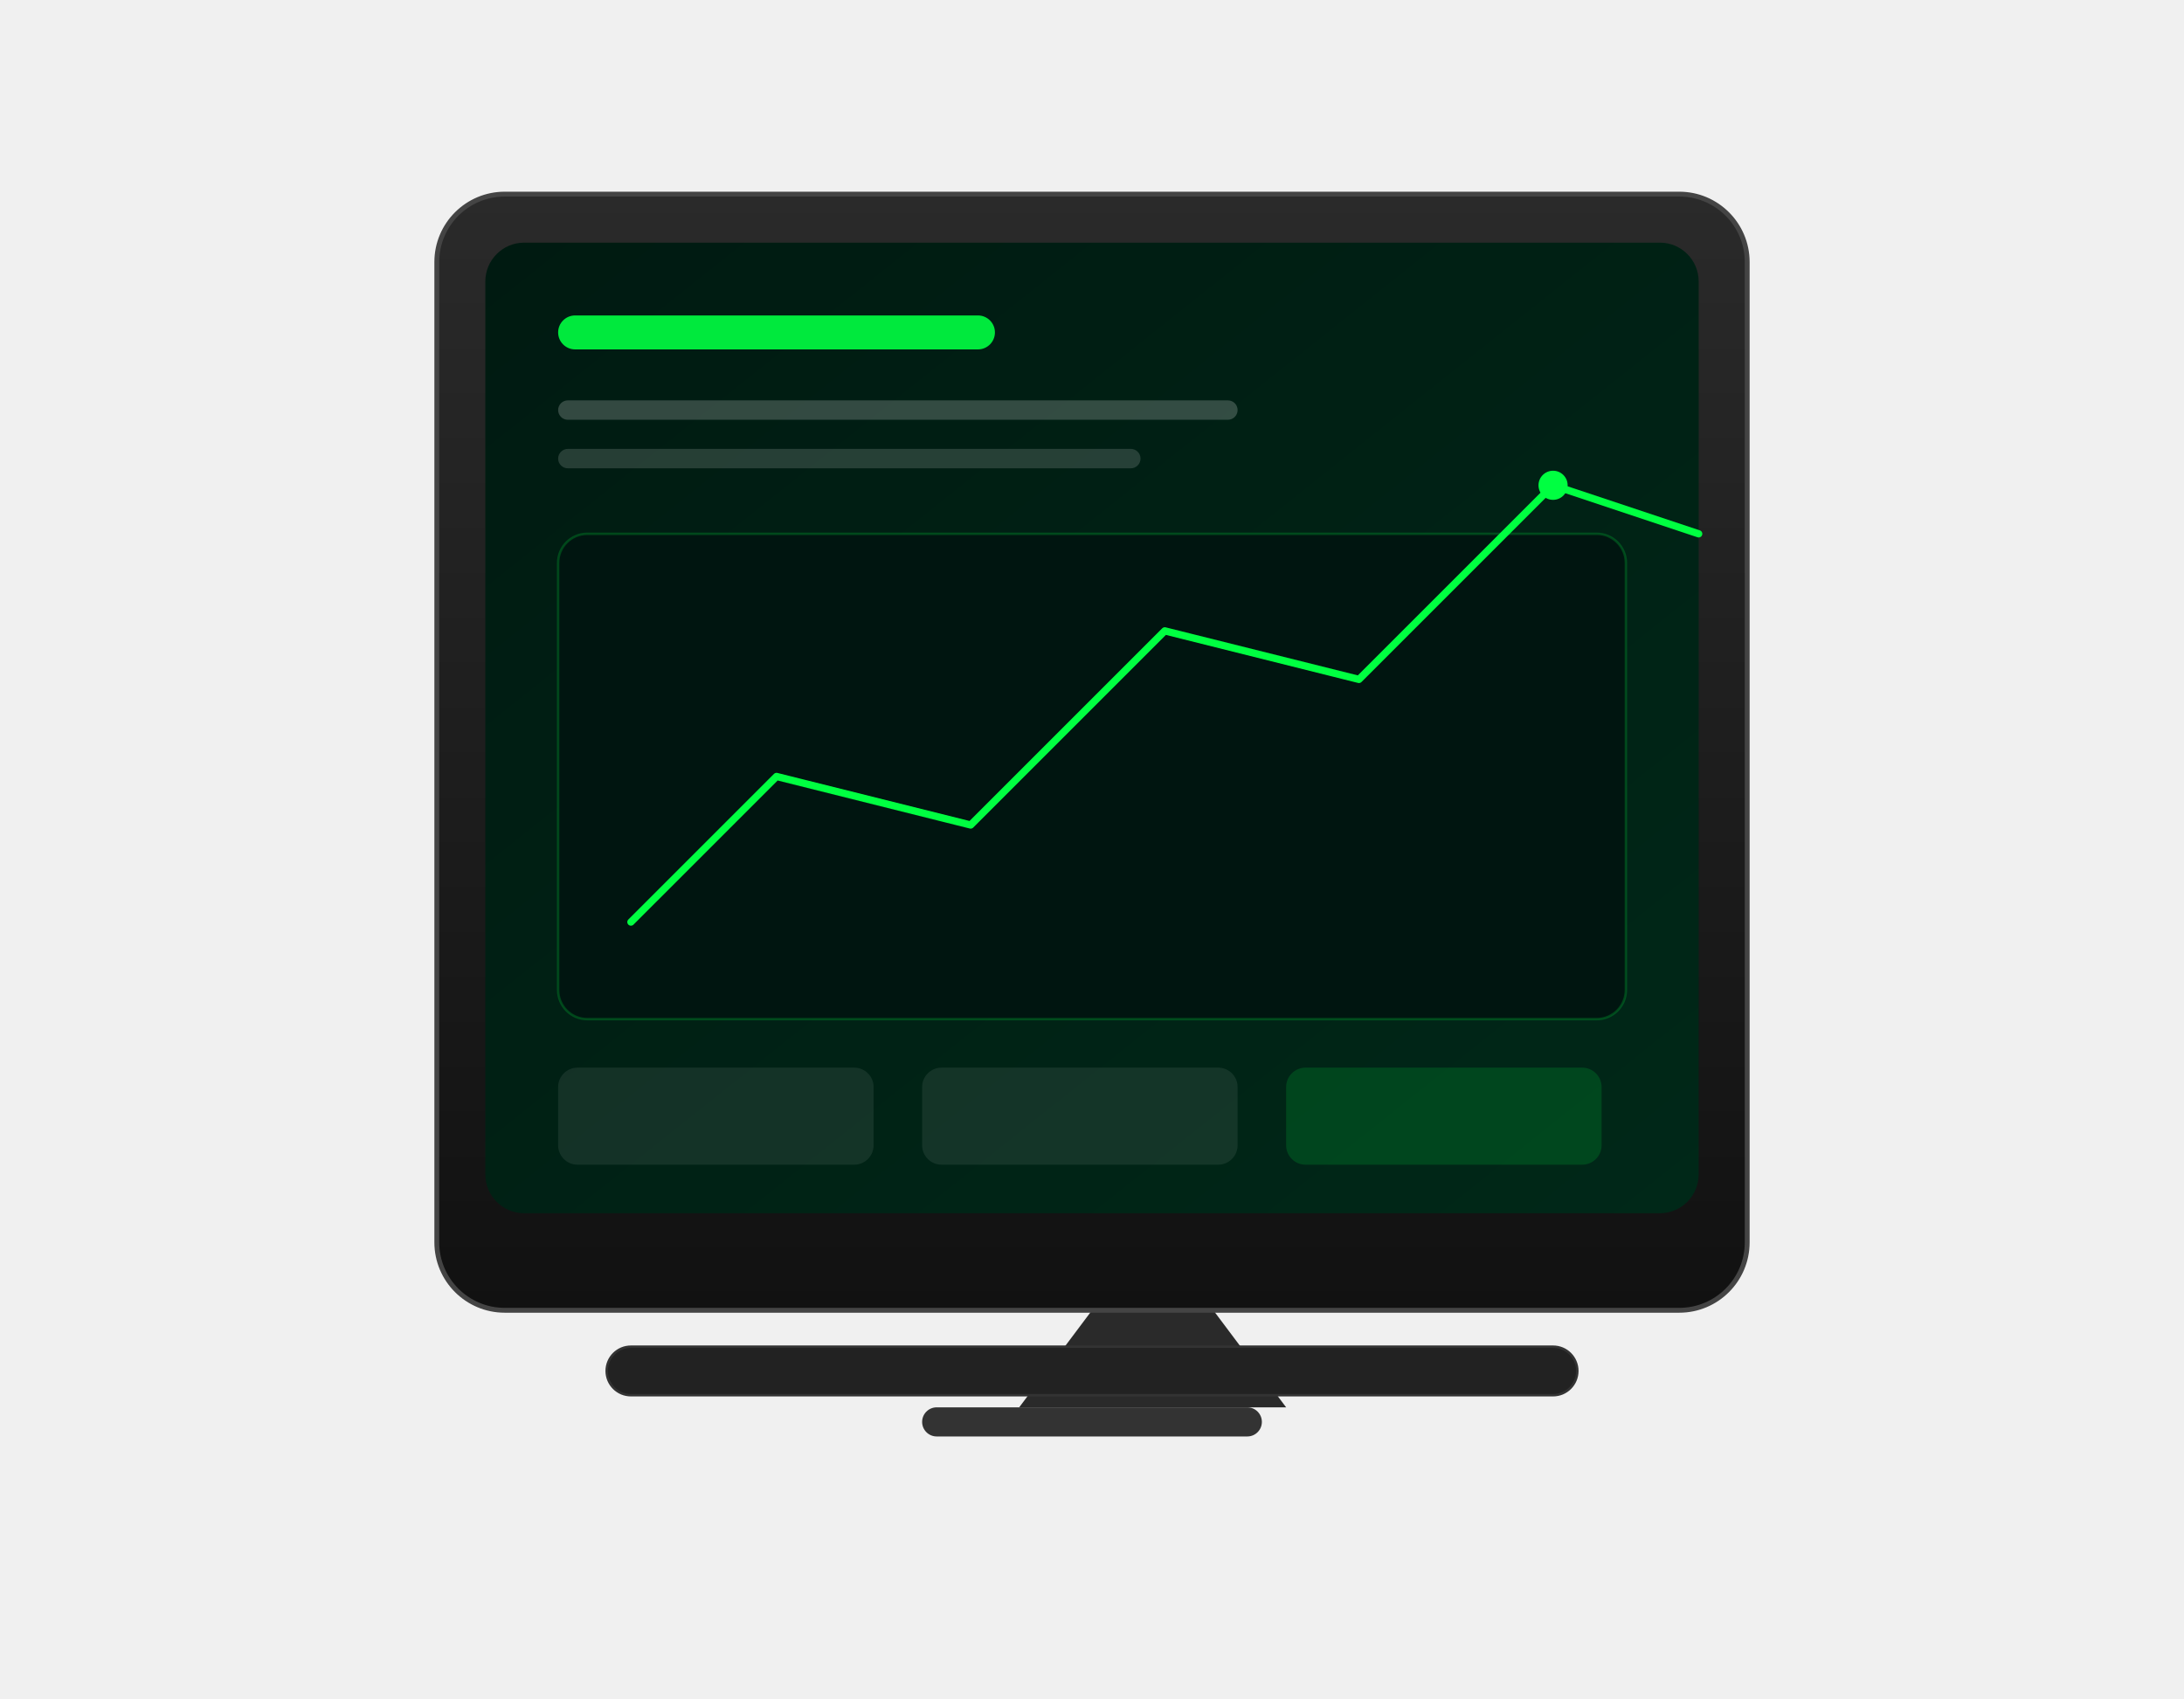
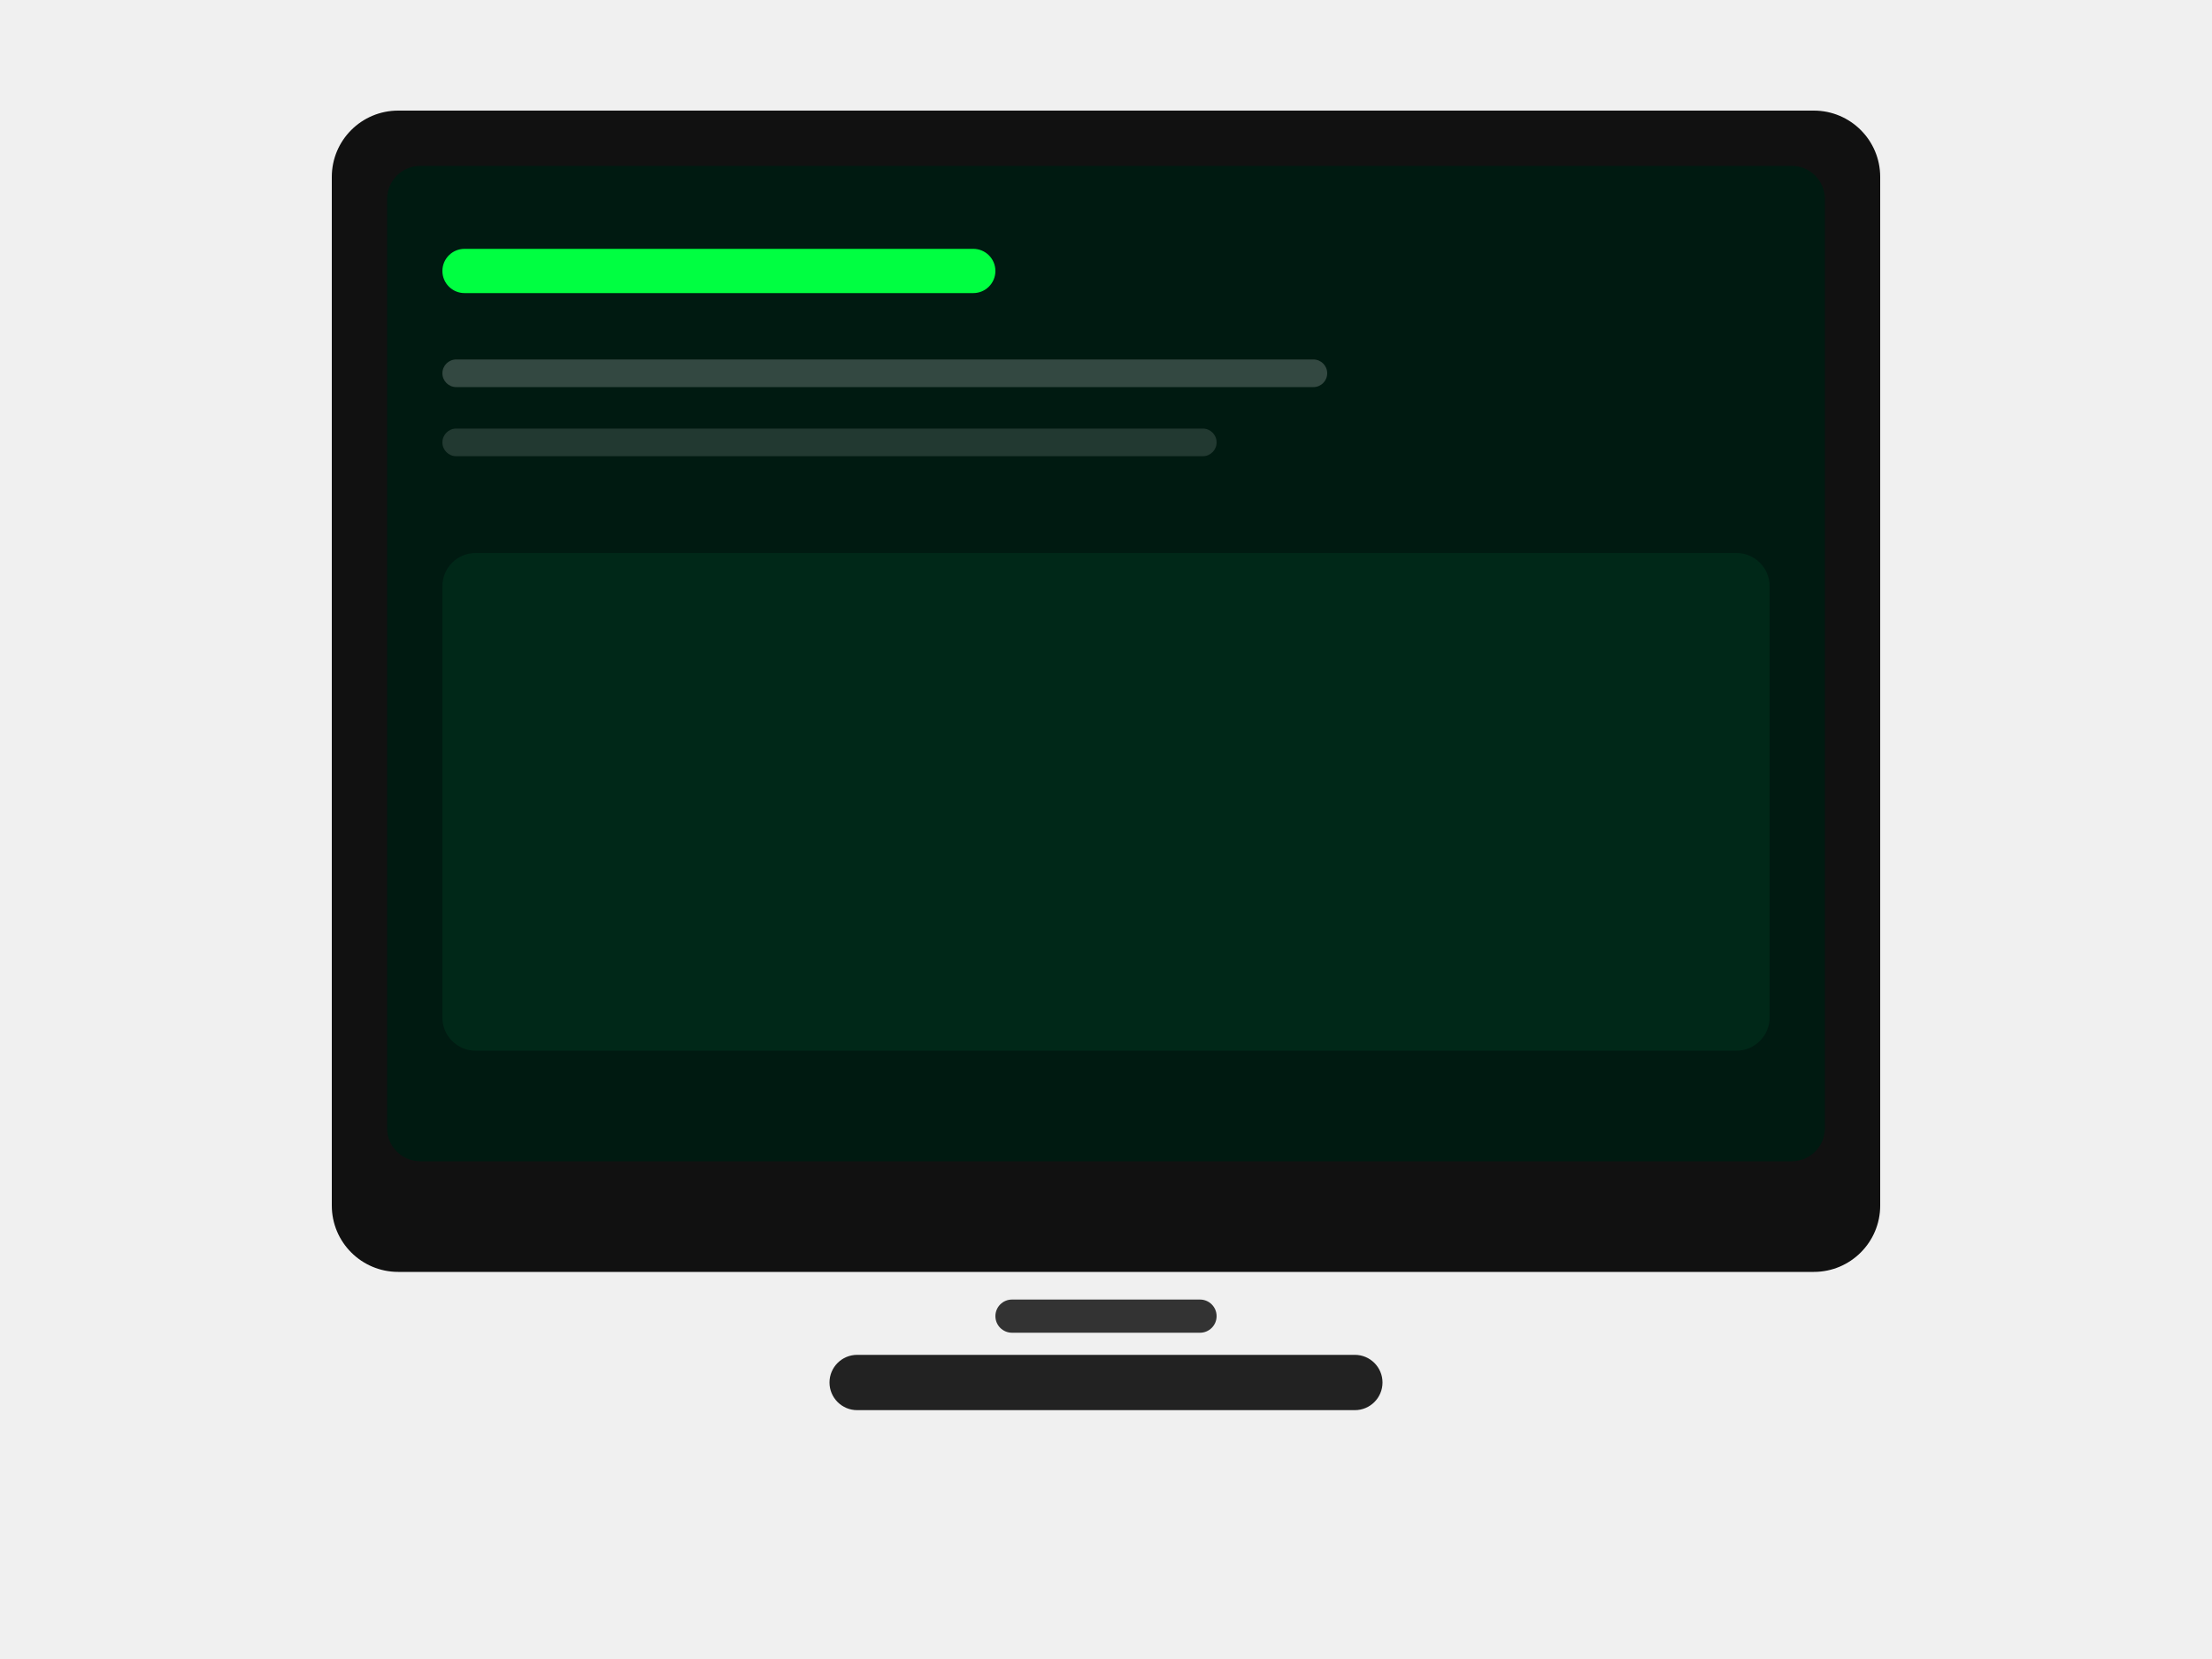
- <svg xmlns="http://www.w3.org/2000/svg" viewBox="0 0 900 700">
-   <defs>
-     <linearGradient id="tablet" x1="0" y1="0" x2="0" y2="1">
-       <stop offset="0%" stop-color="#2a2a2a" />
-       <stop offset="100%" stop-color="#111" />
-     </linearGradient>
-     <linearGradient id="screen" x1="0" y1="0" x2="1" y2="1">
-       <stop offset="0%" stop-color="#001a11" />
-       <stop offset="100%" stop-color="#002818" />
-     </linearGradient>
-   </defs>
-   <rect x="380" y="580" width="140" height="12" rx="6" fill="#333" />
-   <path d="M420 580 L450 540 L500 540 L530 580 Z" fill="#2a2a2a" />
-   <rect x="180" y="80" width="540" height="460" rx="28" fill="url(#tablet)" stroke="#444" stroke-width="2" />
-   <rect x="200" y="100" width="500" height="400" rx="16" fill="url(#screen)" />
-   <rect x="230" y="130" width="180" height="14" rx="7" fill="#00ff41" opacity="0.9" />
-   <rect x="230" y="165" width="280" height="8" rx="4" fill="#ffffff" opacity="0.2" />
-   <rect x="230" y="185" width="240" height="8" rx="4" fill="#ffffff" opacity="0.15" />
-   <rect x="230" y="220" width="440" height="200" rx="12" fill="#001510" stroke="#00ff41" stroke-opacity="0.2" stroke-width="1" />
-   <polyline points="260,380 320,320 400,340 480,260 560,280 640,200 700,220" fill="none" stroke="#00ff41" stroke-width="3" stroke-linecap="round" stroke-linejoin="round" />
-   <circle cx="640" cy="200" r="6" fill="#00ff41" />
-   <rect x="230" y="440" width="130" height="40" rx="8" fill="#ffffff" opacity="0.08" />
-   <rect x="380" y="440" width="130" height="40" rx="8" fill="#ffffff" opacity="0.08" />
-   <rect x="530" y="440" width="130" height="40" rx="8" fill="#00ff41" opacity="0.15" />
-   <rect x="250" y="555" width="400" height="20" rx="10" fill="#222" stroke="#333" stroke-width="1" />
+ <svg xmlns="http://www.w3.org/2000/svg" viewBox="0 0 800 600">
+   <rect x="120" y="40" width="560" height="420" rx="24" fill="#111" />
+   <rect x="140" y="60" width="520" height="360" rx="12" fill="#001a11" />
+   <rect x="160" y="90" width="200" height="16" rx="8" fill="#00ff41" />
+   <rect x="160" y="130" width="320" height="10" rx="5" fill="#ffffff33" />
+   <rect x="160" y="155" width="280" height="10" rx="5" fill="#ffffff22" />
+   <rect x="160" y="200" width="480" height="180" rx="12" fill="#002818" />
+   <rect x="360" y="470" width="80" height="12" rx="6" fill="#333" />
+   <rect x="300" y="490" width="200" height="20" rx="10" fill="#222" />
</svg>
